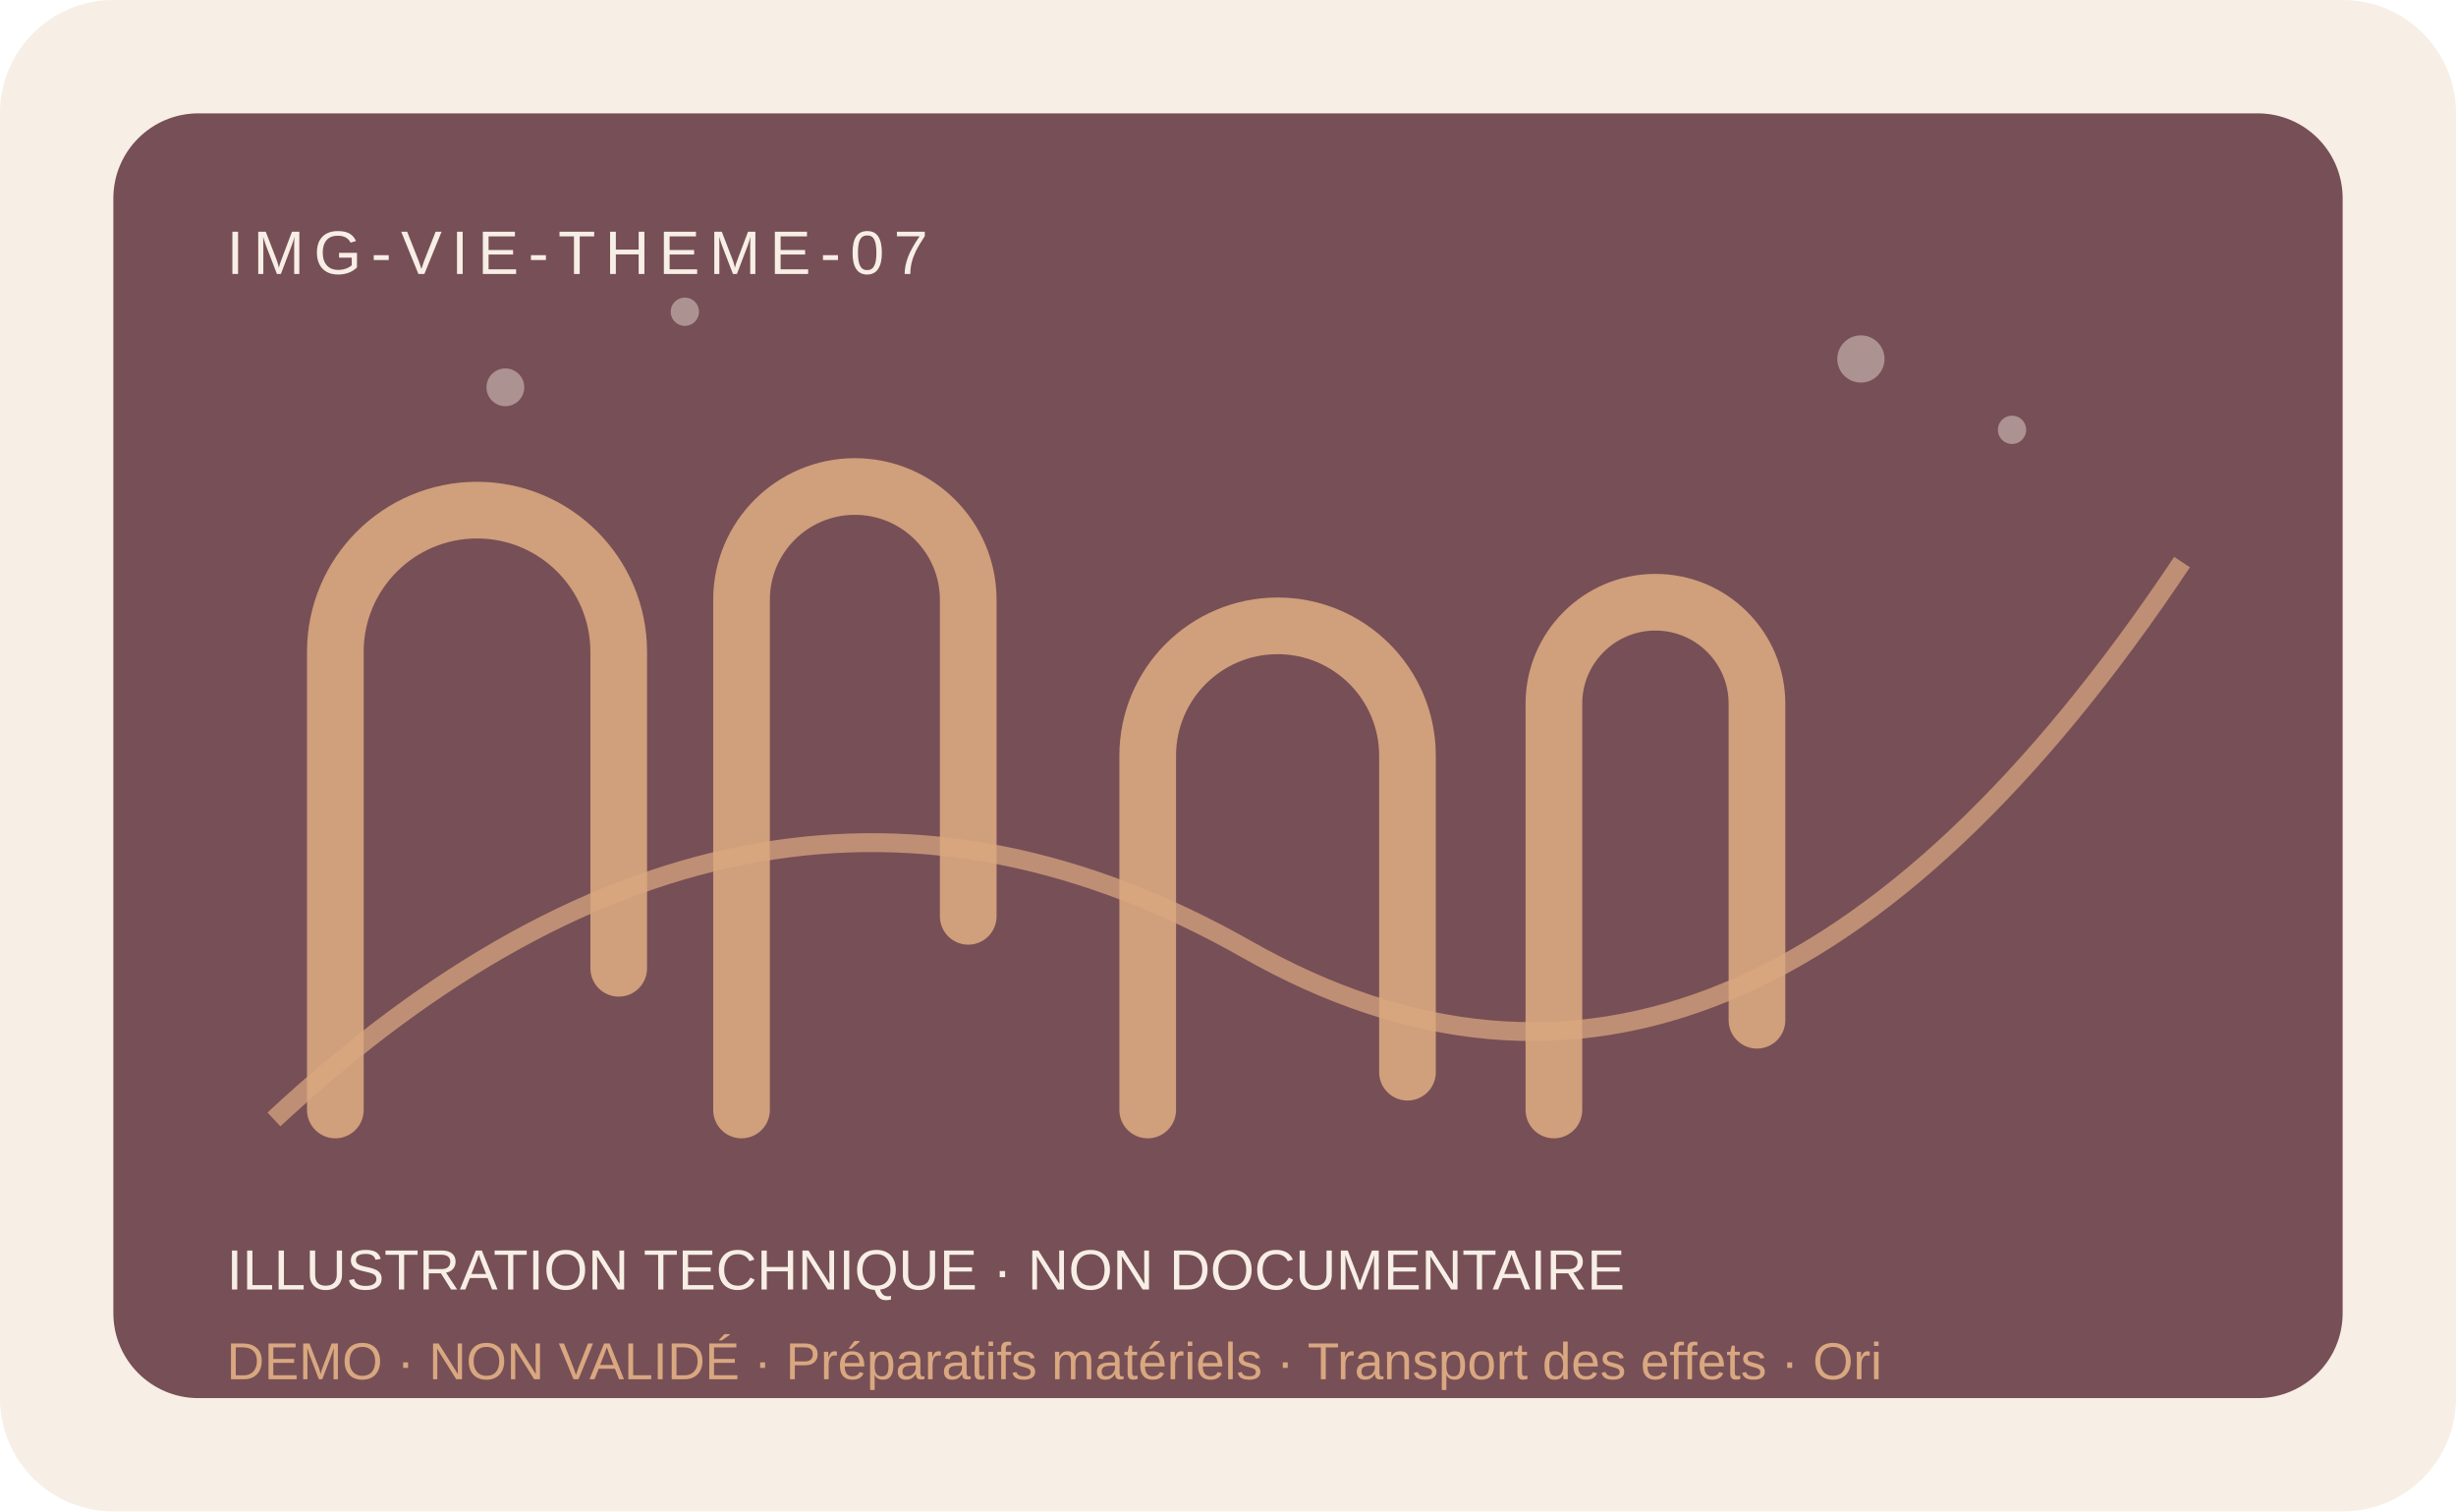
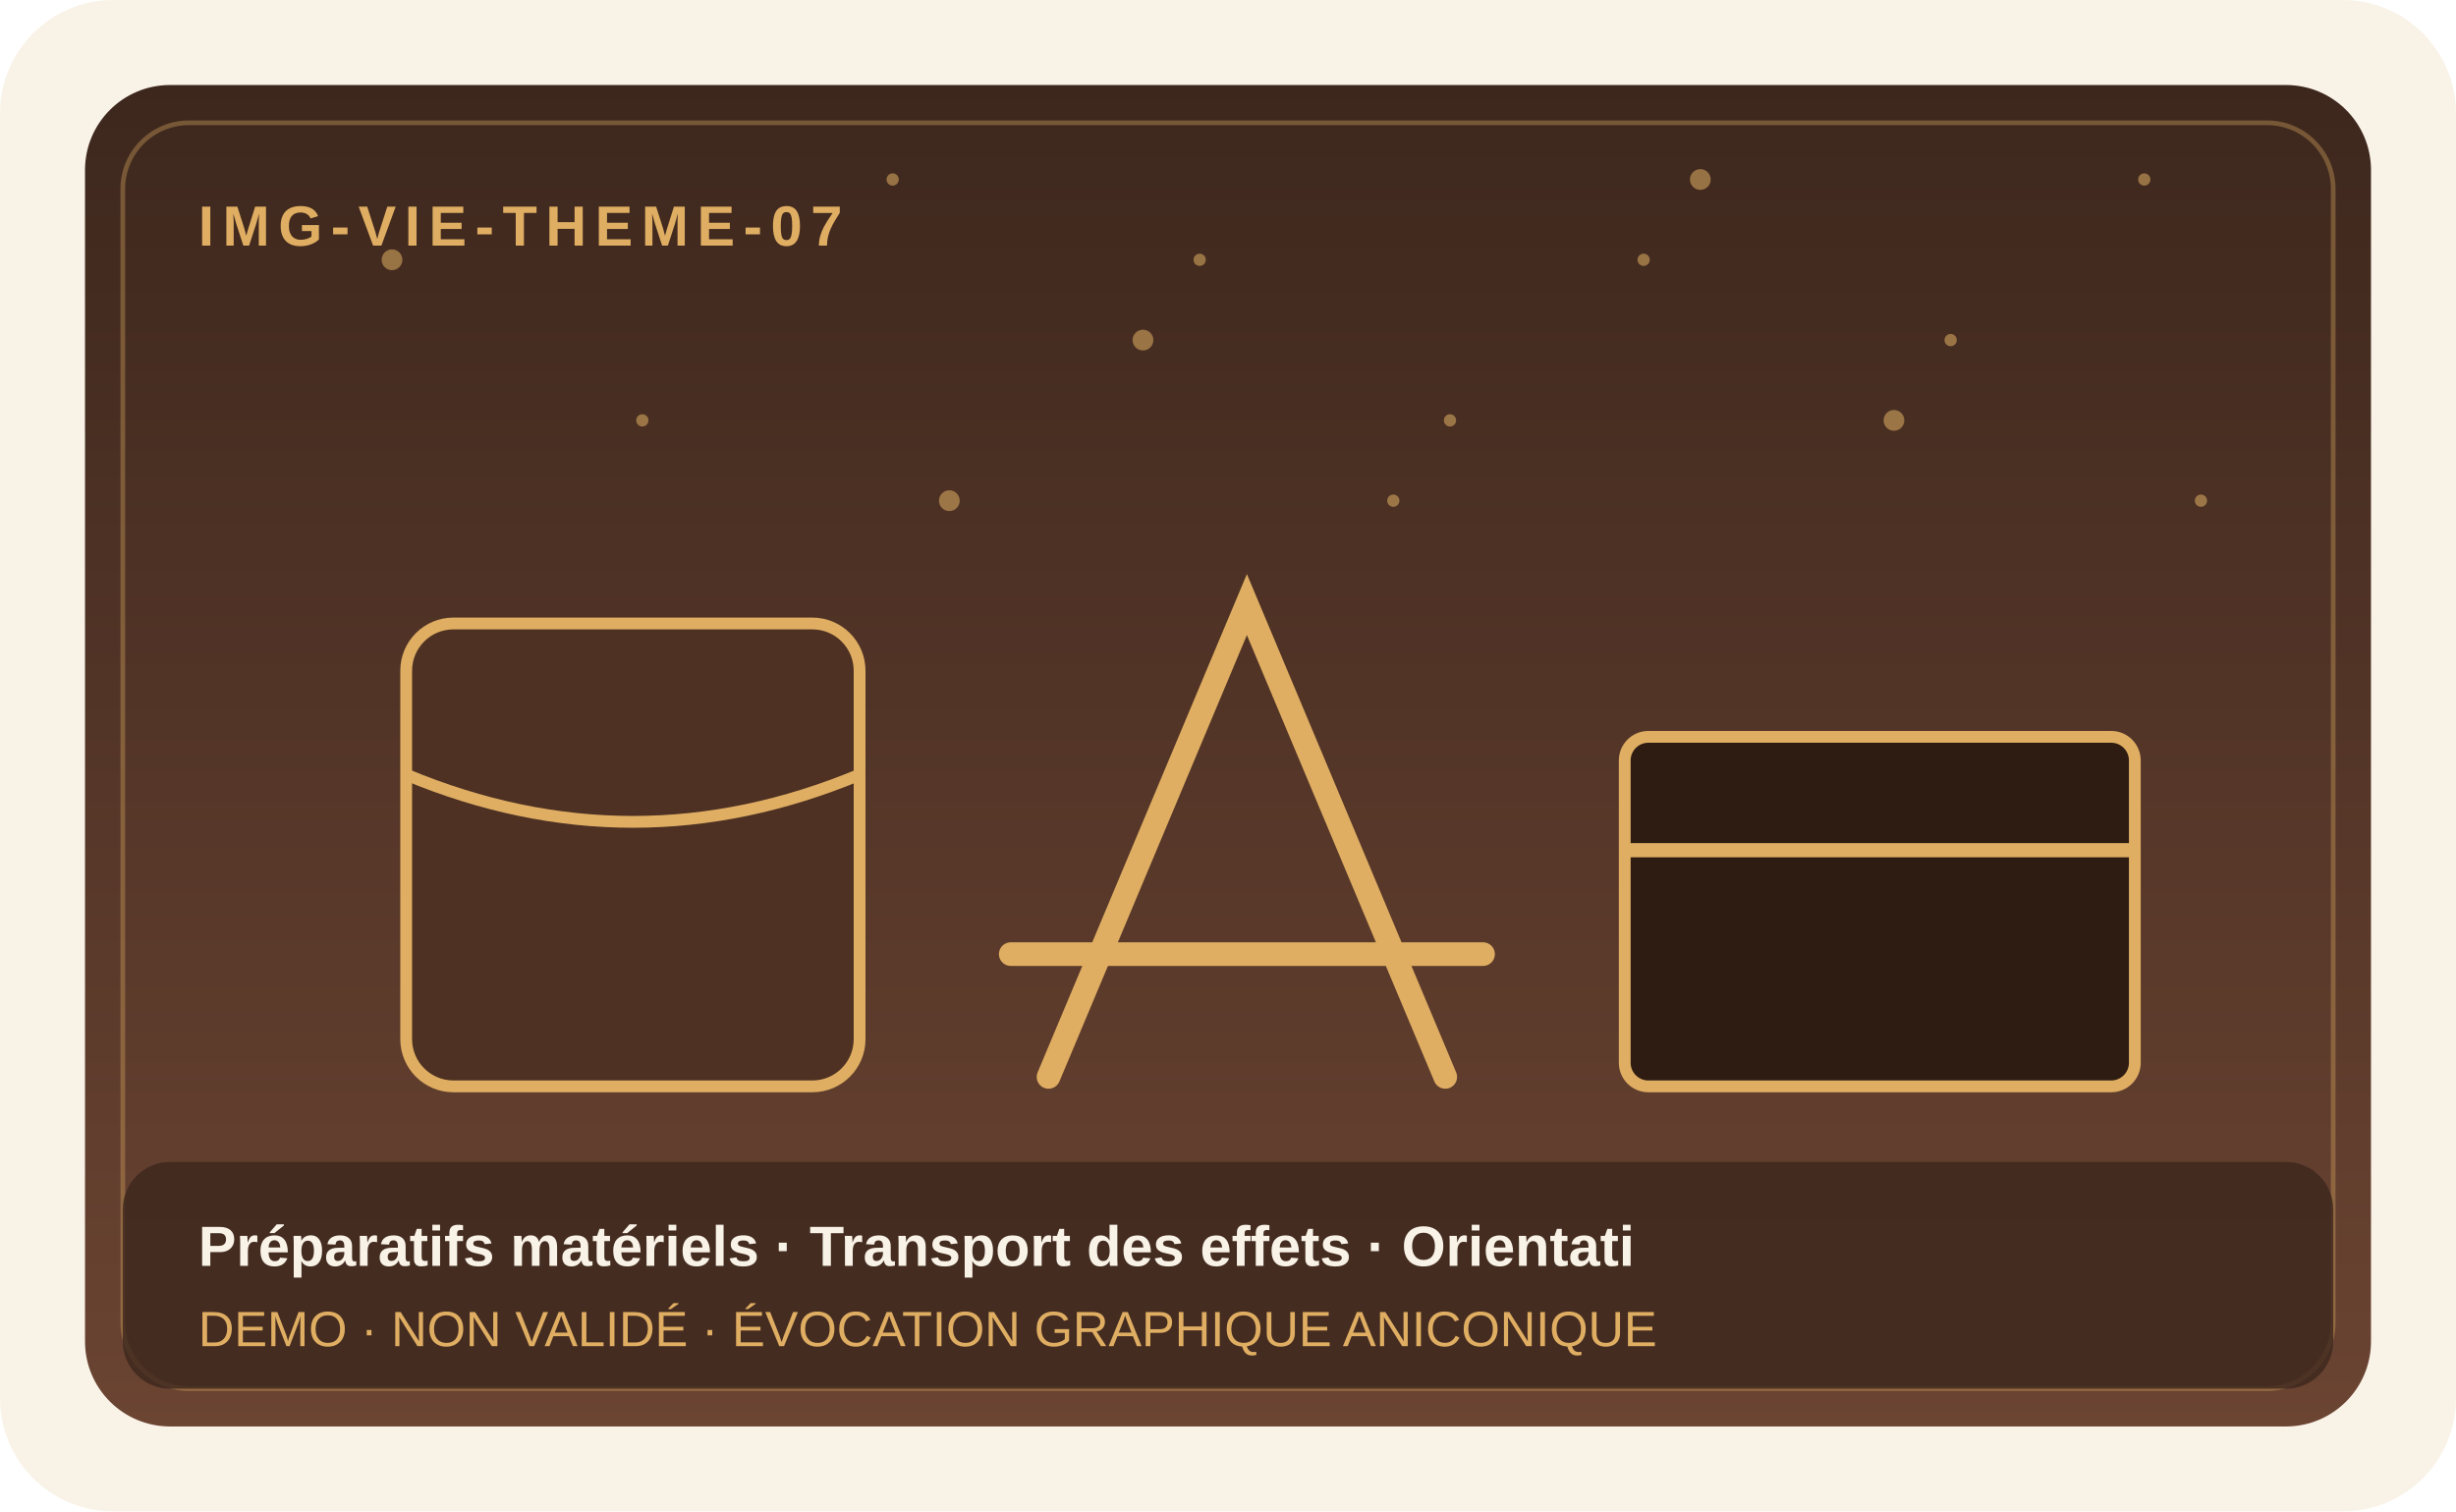
<svg xmlns="http://www.w3.org/2000/svg" viewBox="0 0 520 320" role="img" aria-labelledby="title desc">
-   <rect width="520" height="320" rx="24" fill="#f7eee5" />
-   <rect x="24" y="24" width="472" height="272" rx="18" fill="#714950" opacity=".96" />
-   <g opacity=".9">
-     <path d="M71 235V138a30 30 0 0 1 60 0v67" fill="none" stroke="#d9a780" stroke-width="12" stroke-linecap="round" />
-     <path d="M157 235V127a24 24 0 0 1 48 0v67" fill="none" stroke="#d9a780" stroke-width="12" stroke-linecap="round" />
-     <path d="M243 235V160a27.5 27.5 0 0 1 55 0v67" fill="none" stroke="#d9a780" stroke-width="12" stroke-linecap="round" />
-     <path d="M329 235V149a21.5 21.5 0 0 1 43 0v67" fill="none" stroke="#d9a780" stroke-width="12" stroke-linecap="round" />
+   <defs>
+     <linearGradient id="sky-img-vie-theme-07" x1="0" y1="0" x2="0" y2="1">
+       <stop offset="0%" stop-color="#3d271d" />
+       <stop offset="100%" stop-color="#6b4432" />
+     </linearGradient>
+   </defs>
+   <rect width="520" height="320" rx="24" fill="#f9f2e7" />
+   <rect x="18" y="18" width="484" height="284" rx="18" fill="url(#sky-img-vie-theme-07)" />
+   <rect x="26" y="26" width="468" height="268" rx="14" fill="none" stroke="#dfae62" stroke-width="1" opacity="0.35" />
+   <g fill="#dfae62" opacity="0.55">
+     <circle cx="201" cy="106" r="2.2" />
+     <circle cx="254" cy="55" r="1.3" />
+     <circle cx="307" cy="89" r="1.3" />
+     <circle cx="360" cy="38" r="2.2" />
+     <circle cx="413" cy="72" r="1.3" />
+     <circle cx="466" cy="106" r="1.3" />
+     <circle cx="83" cy="55" r="2.2" />
+     <circle cx="136" cy="89" r="1.3" />
+     <circle cx="189" cy="38" r="1.3" />
+     <circle cx="242" cy="72" r="2.2" />
+     <circle cx="295" cy="106" r="1.3" />
+     <circle cx="348" cy="55" r="1.3" />
+     <circle cx="401" cy="89" r="2.2" />
+     <circle cx="454" cy="38" r="1.3" />
  </g>
-   <path d="M58 237 Q160 142 264 201 T462 119" fill="none" stroke="#d9a780" stroke-width="4" opacity=".72" />
-   <g fill="#f7eee5" opacity=".42">
-     <circle cx="107" cy="82" r="4" />
-     <circle cx="145" cy="66" r="3" />
-     <circle cx="394" cy="76" r="5" />
-     <circle cx="426" cy="91" r="3" />
-   </g>
-   <text x="48" y="58" fill="#f7eee5" font-family="Arial, sans-serif" font-size="13" letter-spacing="2">IMG-VIE-THEME-07</text>
-   <text x="48" y="273" fill="#f7eee5" font-family="Arial, sans-serif" font-size="12">ILLUSTRATION TECHNIQUE · NON DOCUMENTAIRE</text>
-   <text x="48" y="292" fill="#d9a780" font-family="Arial, sans-serif" font-size="11">DEMO · NON VALIDÉ · Préparatifs matériels · Transport des effets · Ori</text>
+   <rect x="86" y="132" width="96" height="98" rx="10" fill="#4e3123" stroke="#dfae62" stroke-width="2.5" />
+   <path d="M86 164 Q134 184 182 164" fill="none" stroke="#dfae62" stroke-width="2.5" />
+   <path d="M222 228 L264 128 L306 228 M214 202 H314" fill="none" stroke="#dfae62" stroke-width="5" stroke-linecap="round" />
+   <rect x="344" y="156" width="108" height="74" rx="5" fill="#2e1c13" stroke="#dfae62" stroke-width="2.5" />
+   <line x1="344" y1="180" x2="452" y2="180" stroke="#dfae62" stroke-width="3" />
+   <rect x="26" y="246" width="468" height="48" rx="10" fill="#3d271d" opacity="0.82" />
+   <text x="42" y="52" fill="#dfae62" font-family="Arial, sans-serif" font-size="12" font-weight="bold" letter-spacing="1.8">IMG-VIE-THEME-07</text>
+   <text x="42" y="268" fill="#f9f2e7" font-family="Arial, sans-serif" font-size="12" font-weight="bold">Préparatifs matériels · Transport des effets · Orientati</text>
+   <text x="42" y="285" fill="#dfae62" font-family="Arial, sans-serif" font-size="10.5">DEMO · NON VALIDÉ · ÉVOCATION GRAPHIQUE ANICONIQUE</text>
</svg>
